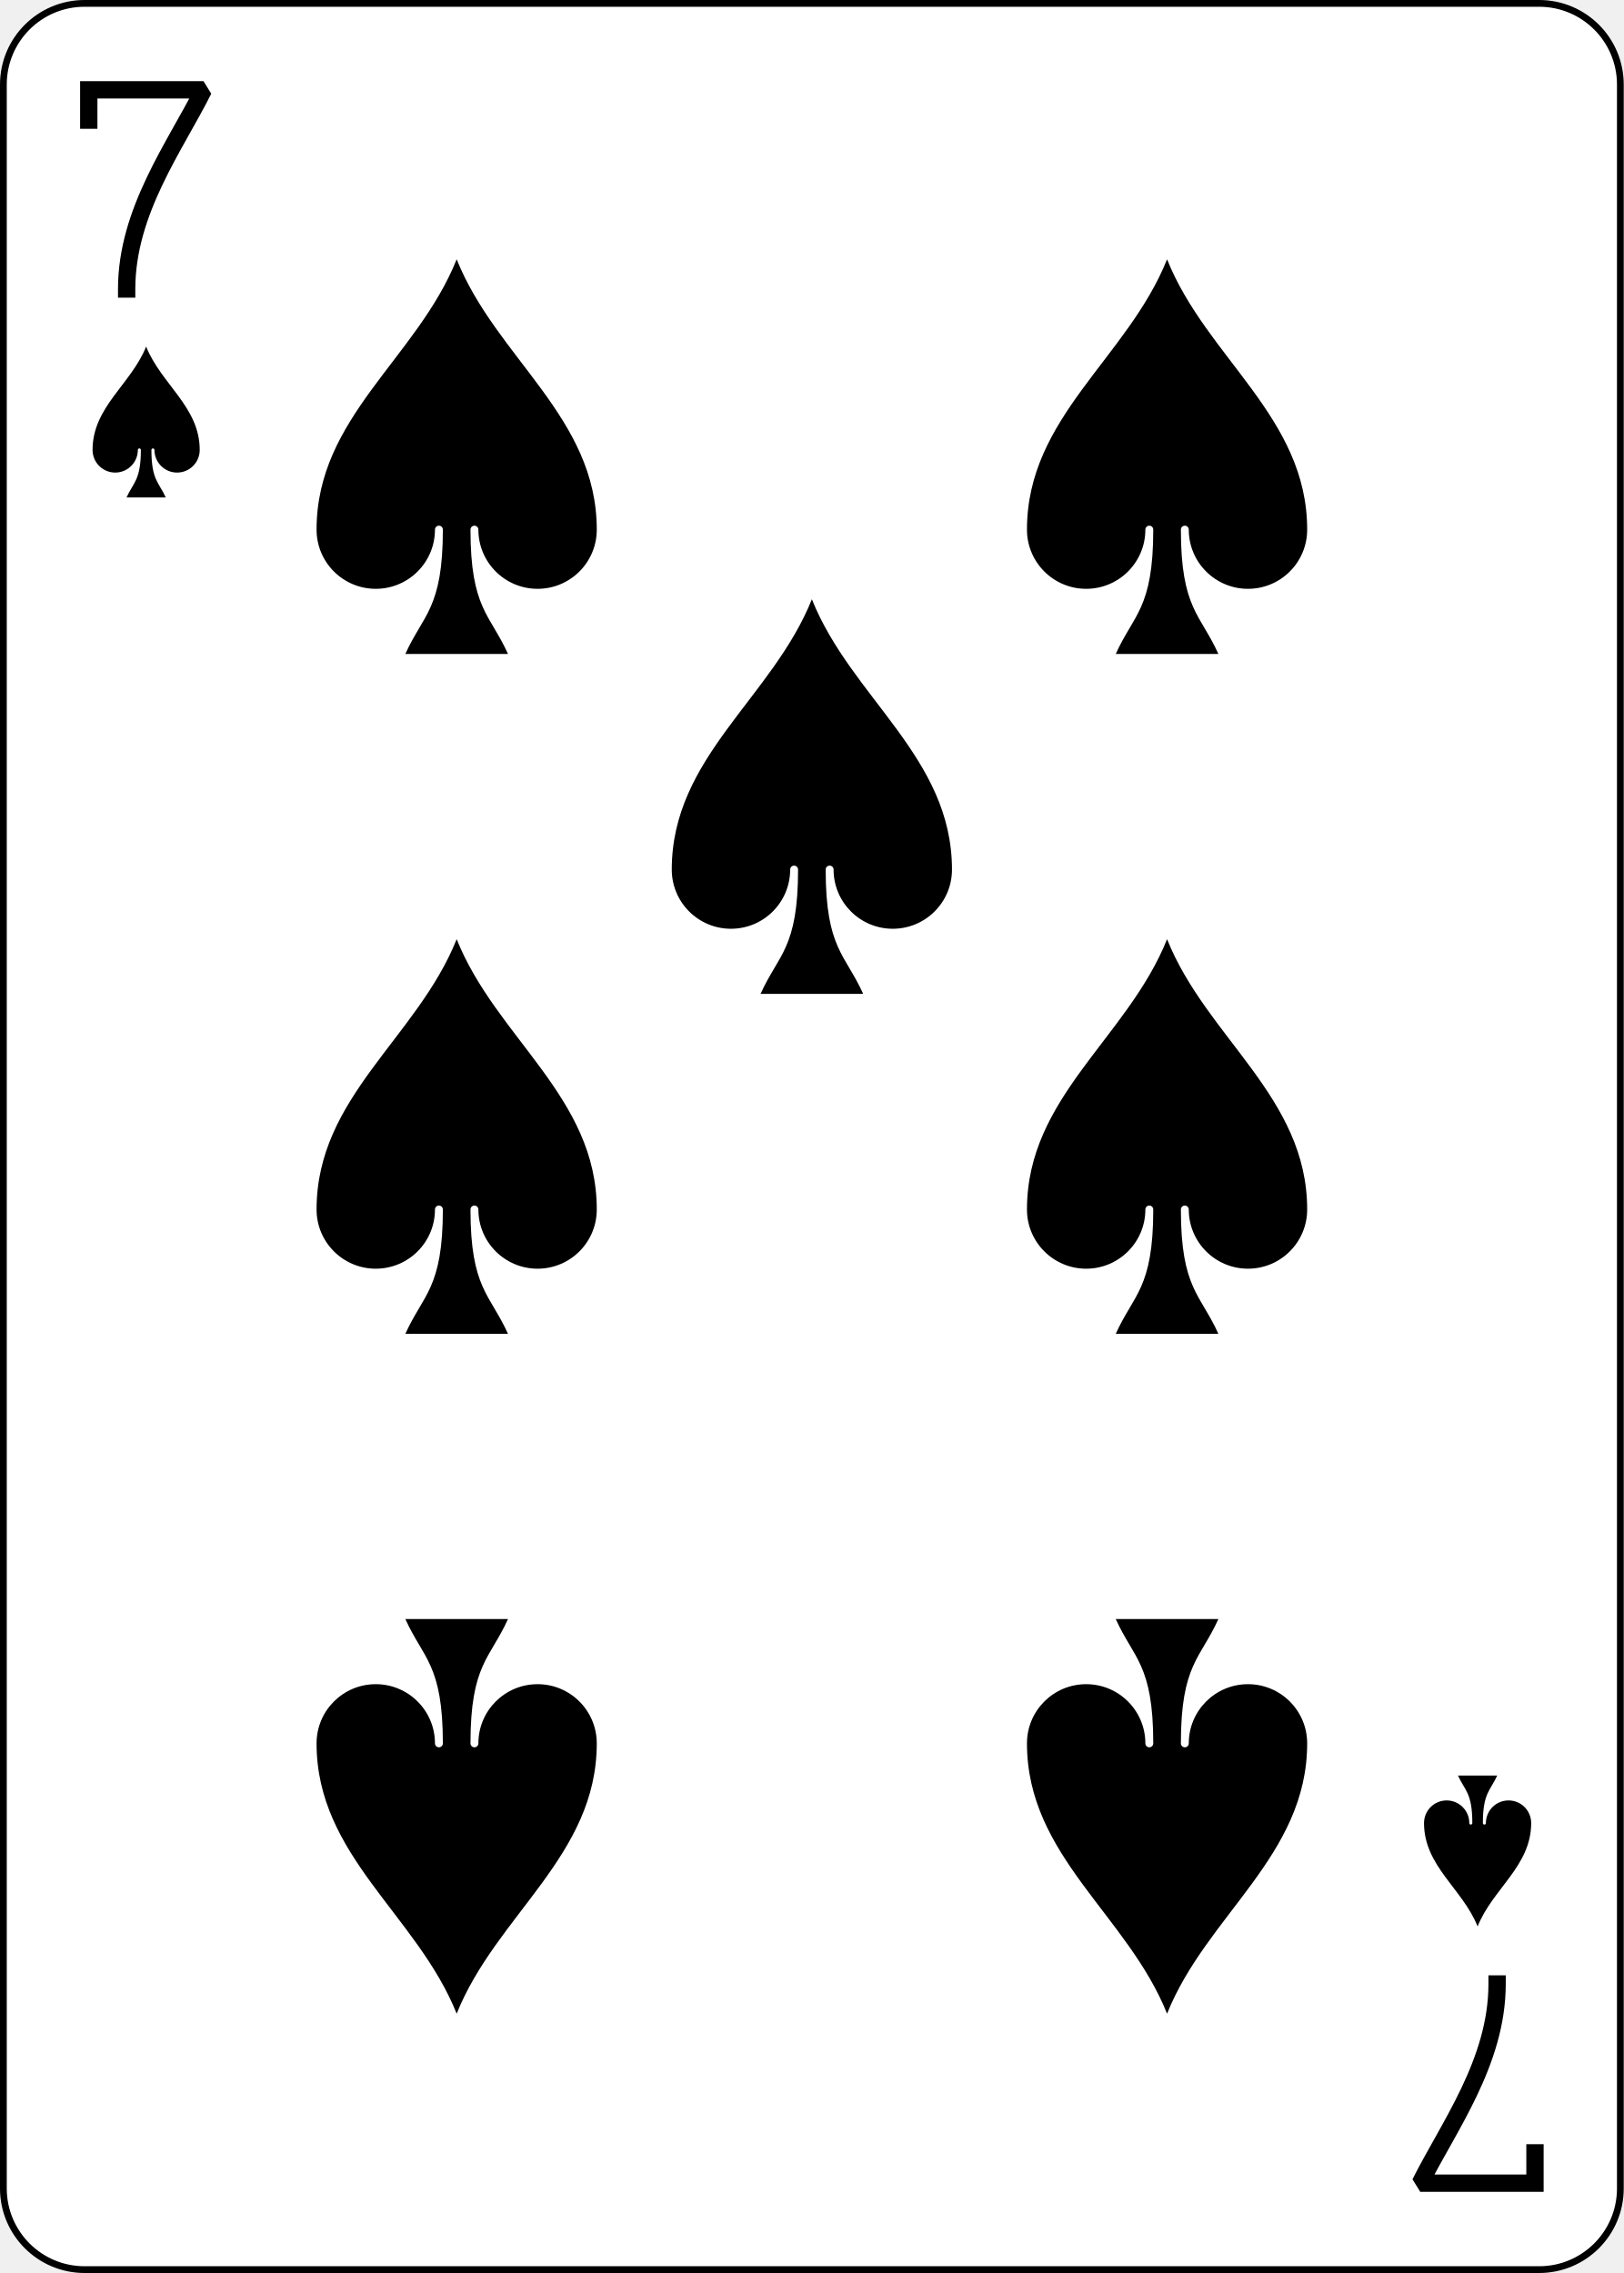
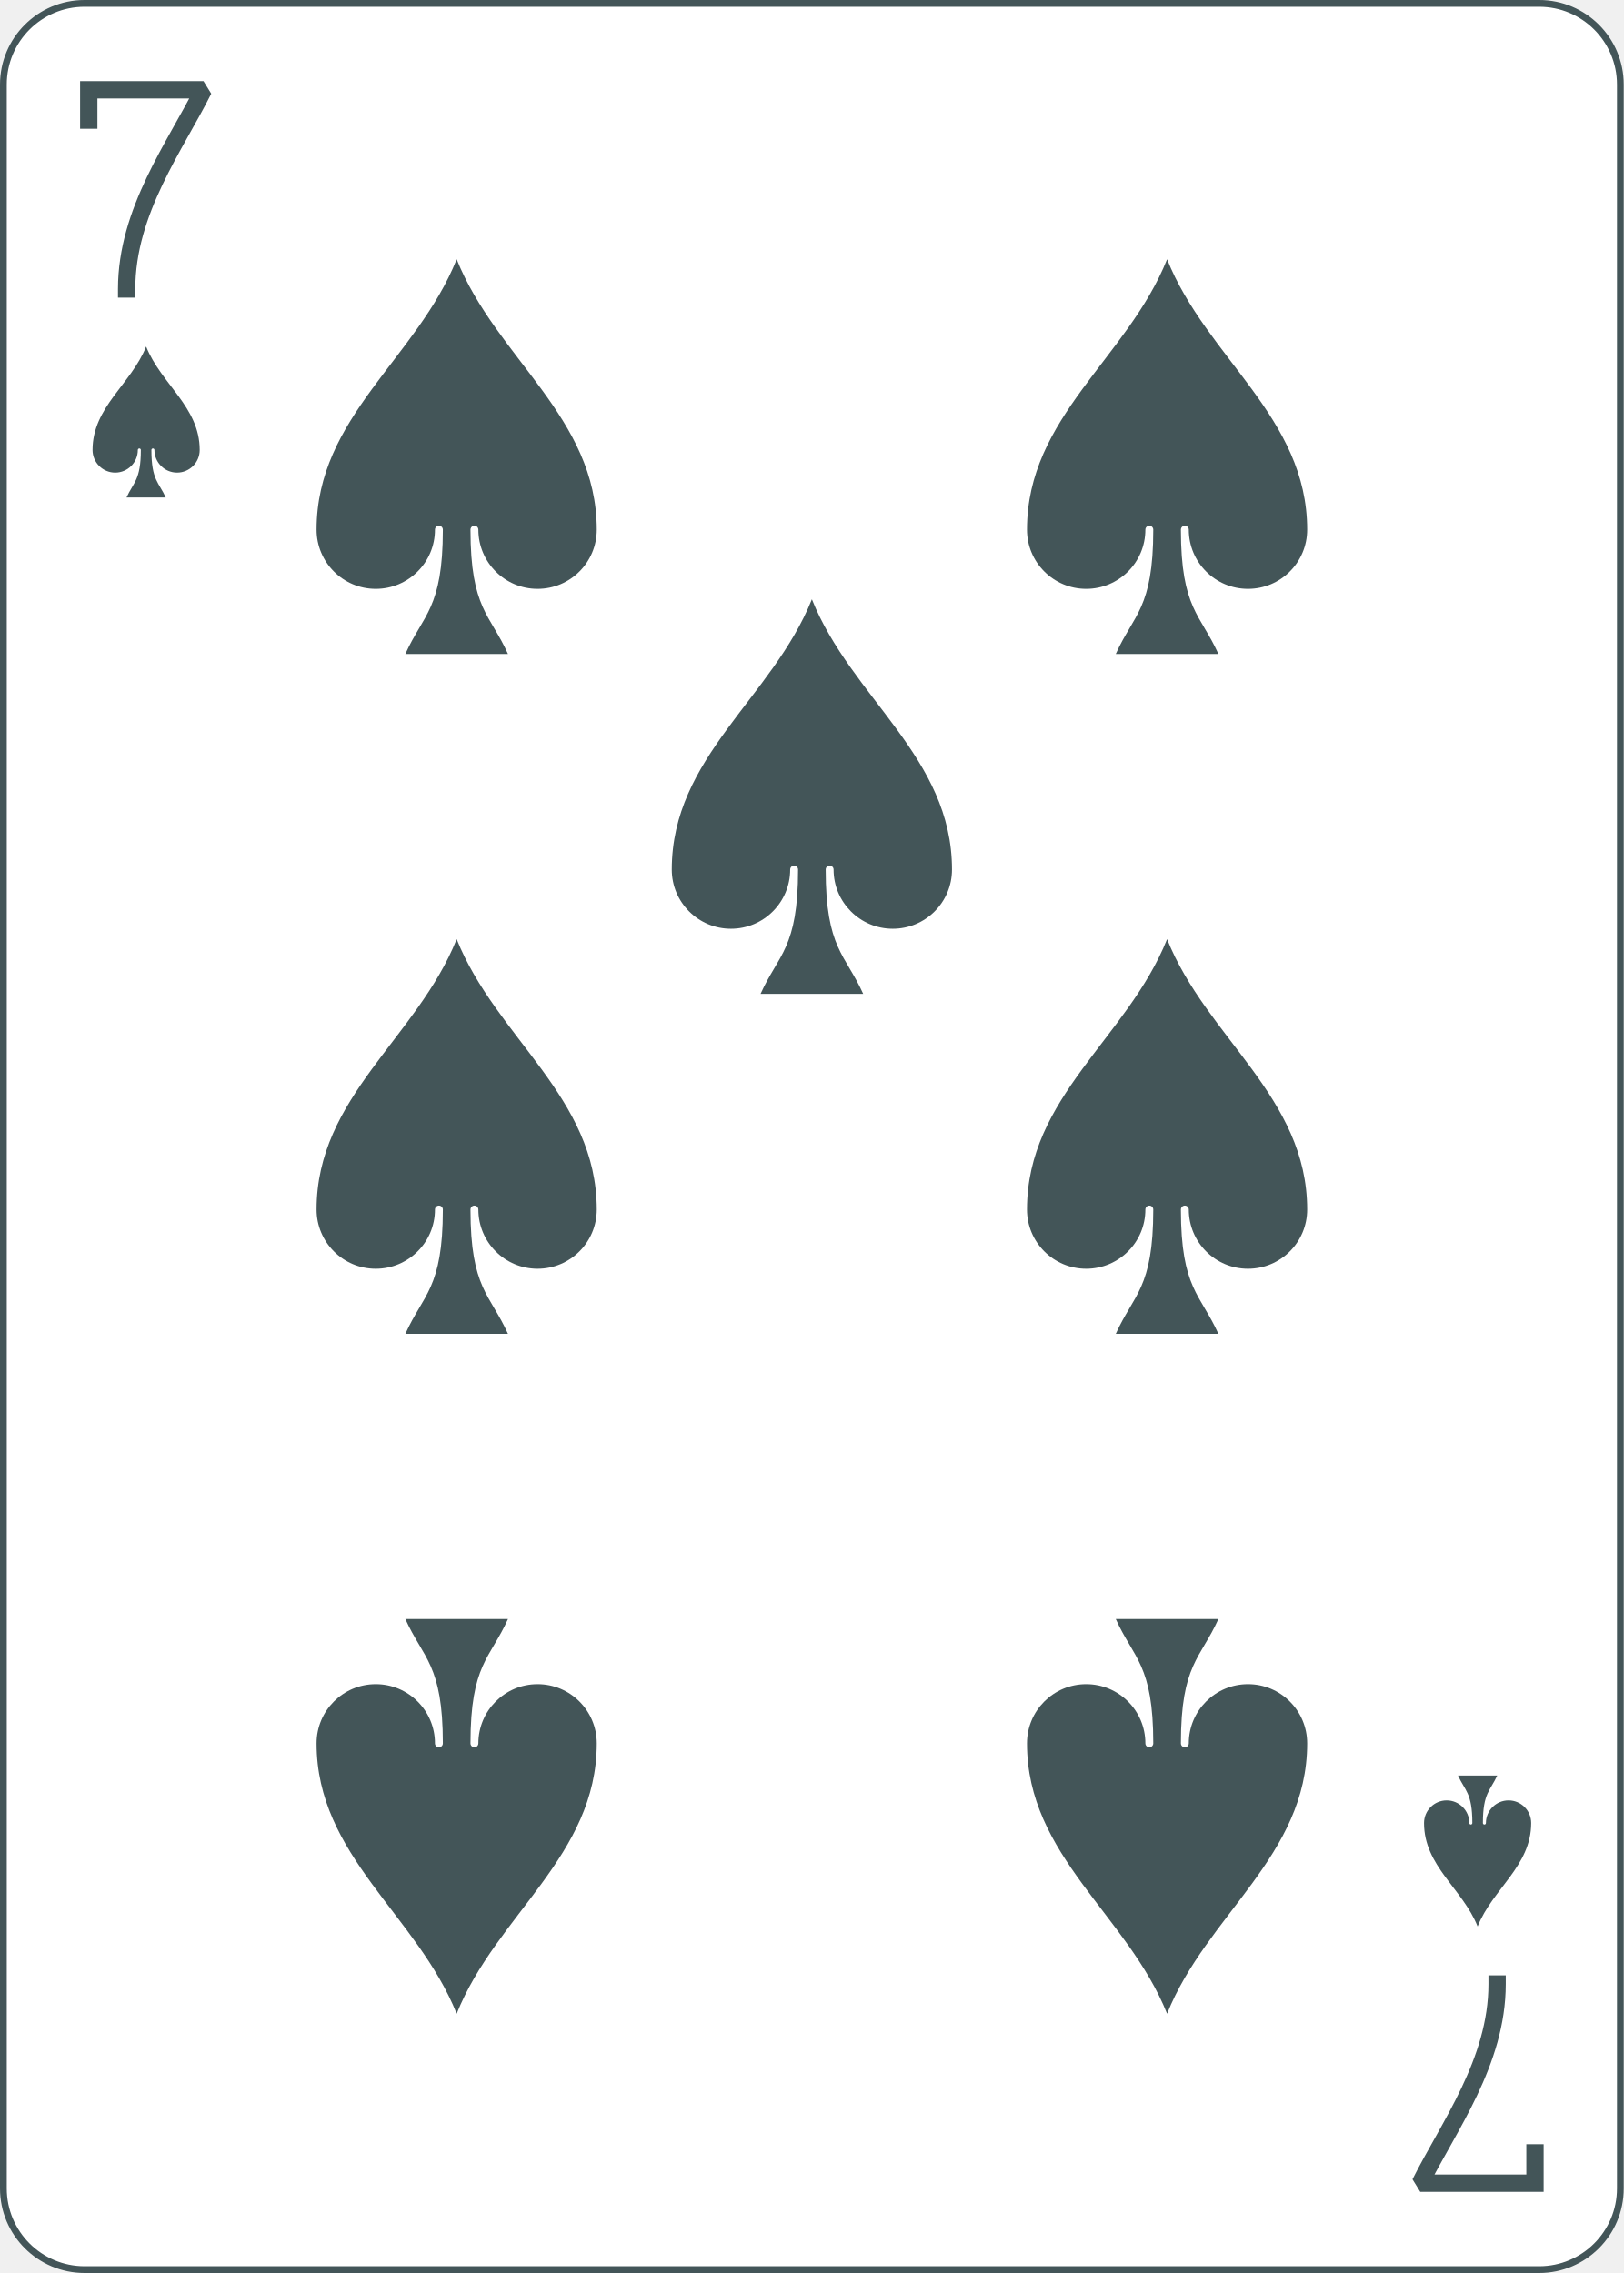
<svg xmlns="http://www.w3.org/2000/svg" xmlns:xlink="http://www.w3.org/1999/xlink" class="card" face="7S" height="3.5in" preserveAspectRatio="none" viewBox="-120 -168 240 336" width="2.5in">
  <defs>
    <symbol id="SS7" viewBox="-600 -600 1200 1200" preserveAspectRatio="xMinYMid">
-       <path d="M0 -500C100 -250 355 -100 355 185A150 150 0 0 1 55 185A10 10 0 0 0 35 185C35 385 85 400 130 500L-130 500C-85 400 -35 385 -35 185A10 10 0 0 0 -55 185A150 150 0 0 1 -355 185C-355 -100 -100 -250 0 -500Z" fill="black" />
+       <path d="M0 -500C100 -250 355 -100 355 185A150 150 0 0 1 55 185A10 10 0 0 0 35 185C35 385 85 400 130 500L-130 500C-85 400 -35 385 -35 185A10 10 0 0 0 -55 185A150 150 0 0 1 -355 185C-355 -100 -100 -250 0 -500Z" fill="#435558" />
    </symbol>
    <symbol id="VS7" viewBox="-500 -500 1000 1000" preserveAspectRatio="xMinYMid">
-       <path d="M-265 -320L-265 -460L265 -460C135 -200 -90 100 -90 460" stroke="black" stroke-width="80" stroke-linecap="square" stroke-miterlimit="1.5" fill="none" />
+       <path d="M-265 -320L-265 -460L265 -460C135 -200 -90 100 -90 460" stroke="#435558" stroke-width="80" stroke-linecap="square" stroke-miterlimit="1.5" fill="none" />
    </symbol>
  </defs>
-   <rect width="239" height="335" x="-119.5" y="-167.5" rx="12" ry="12" fill="white" stroke="black" />
+   <rect width="239" height="335" x="-119.5" y="-167.5" rx="12" ry="12" fill="white" stroke="#435558" />
  <use xlink:href="#VS7" height="32" width="32" x="-114.4" y="-156" />
  <use xlink:href="#SS7" height="26.769" width="26.769" x="-111.784" y="-119" />
  <use xlink:href="#SS7" height="70" width="70" x="-87.501" y="-135.501" />
  <use xlink:href="#SS7" height="70" width="70" x="17.501" y="-135.501" />
  <use xlink:href="#SS7" height="70" width="70" x="-87.501" y="-35" />
  <use xlink:href="#SS7" height="70" width="70" x="17.501" y="-35" />
  <use xlink:href="#SS7" height="70" width="70" x="-35" y="-85.25" />
  <g transform="rotate(180)">
    <use xlink:href="#VS7" height="32" width="32" x="-114.4" y="-156" />
    <use xlink:href="#SS7" height="26.769" width="26.769" x="-111.784" y="-119" />
    <use xlink:href="#SS7" height="70" width="70" x="-87.501" y="-135.501" />
    <use xlink:href="#SS7" height="70" width="70" x="17.501" y="-135.501" />
  </g>
</svg>
